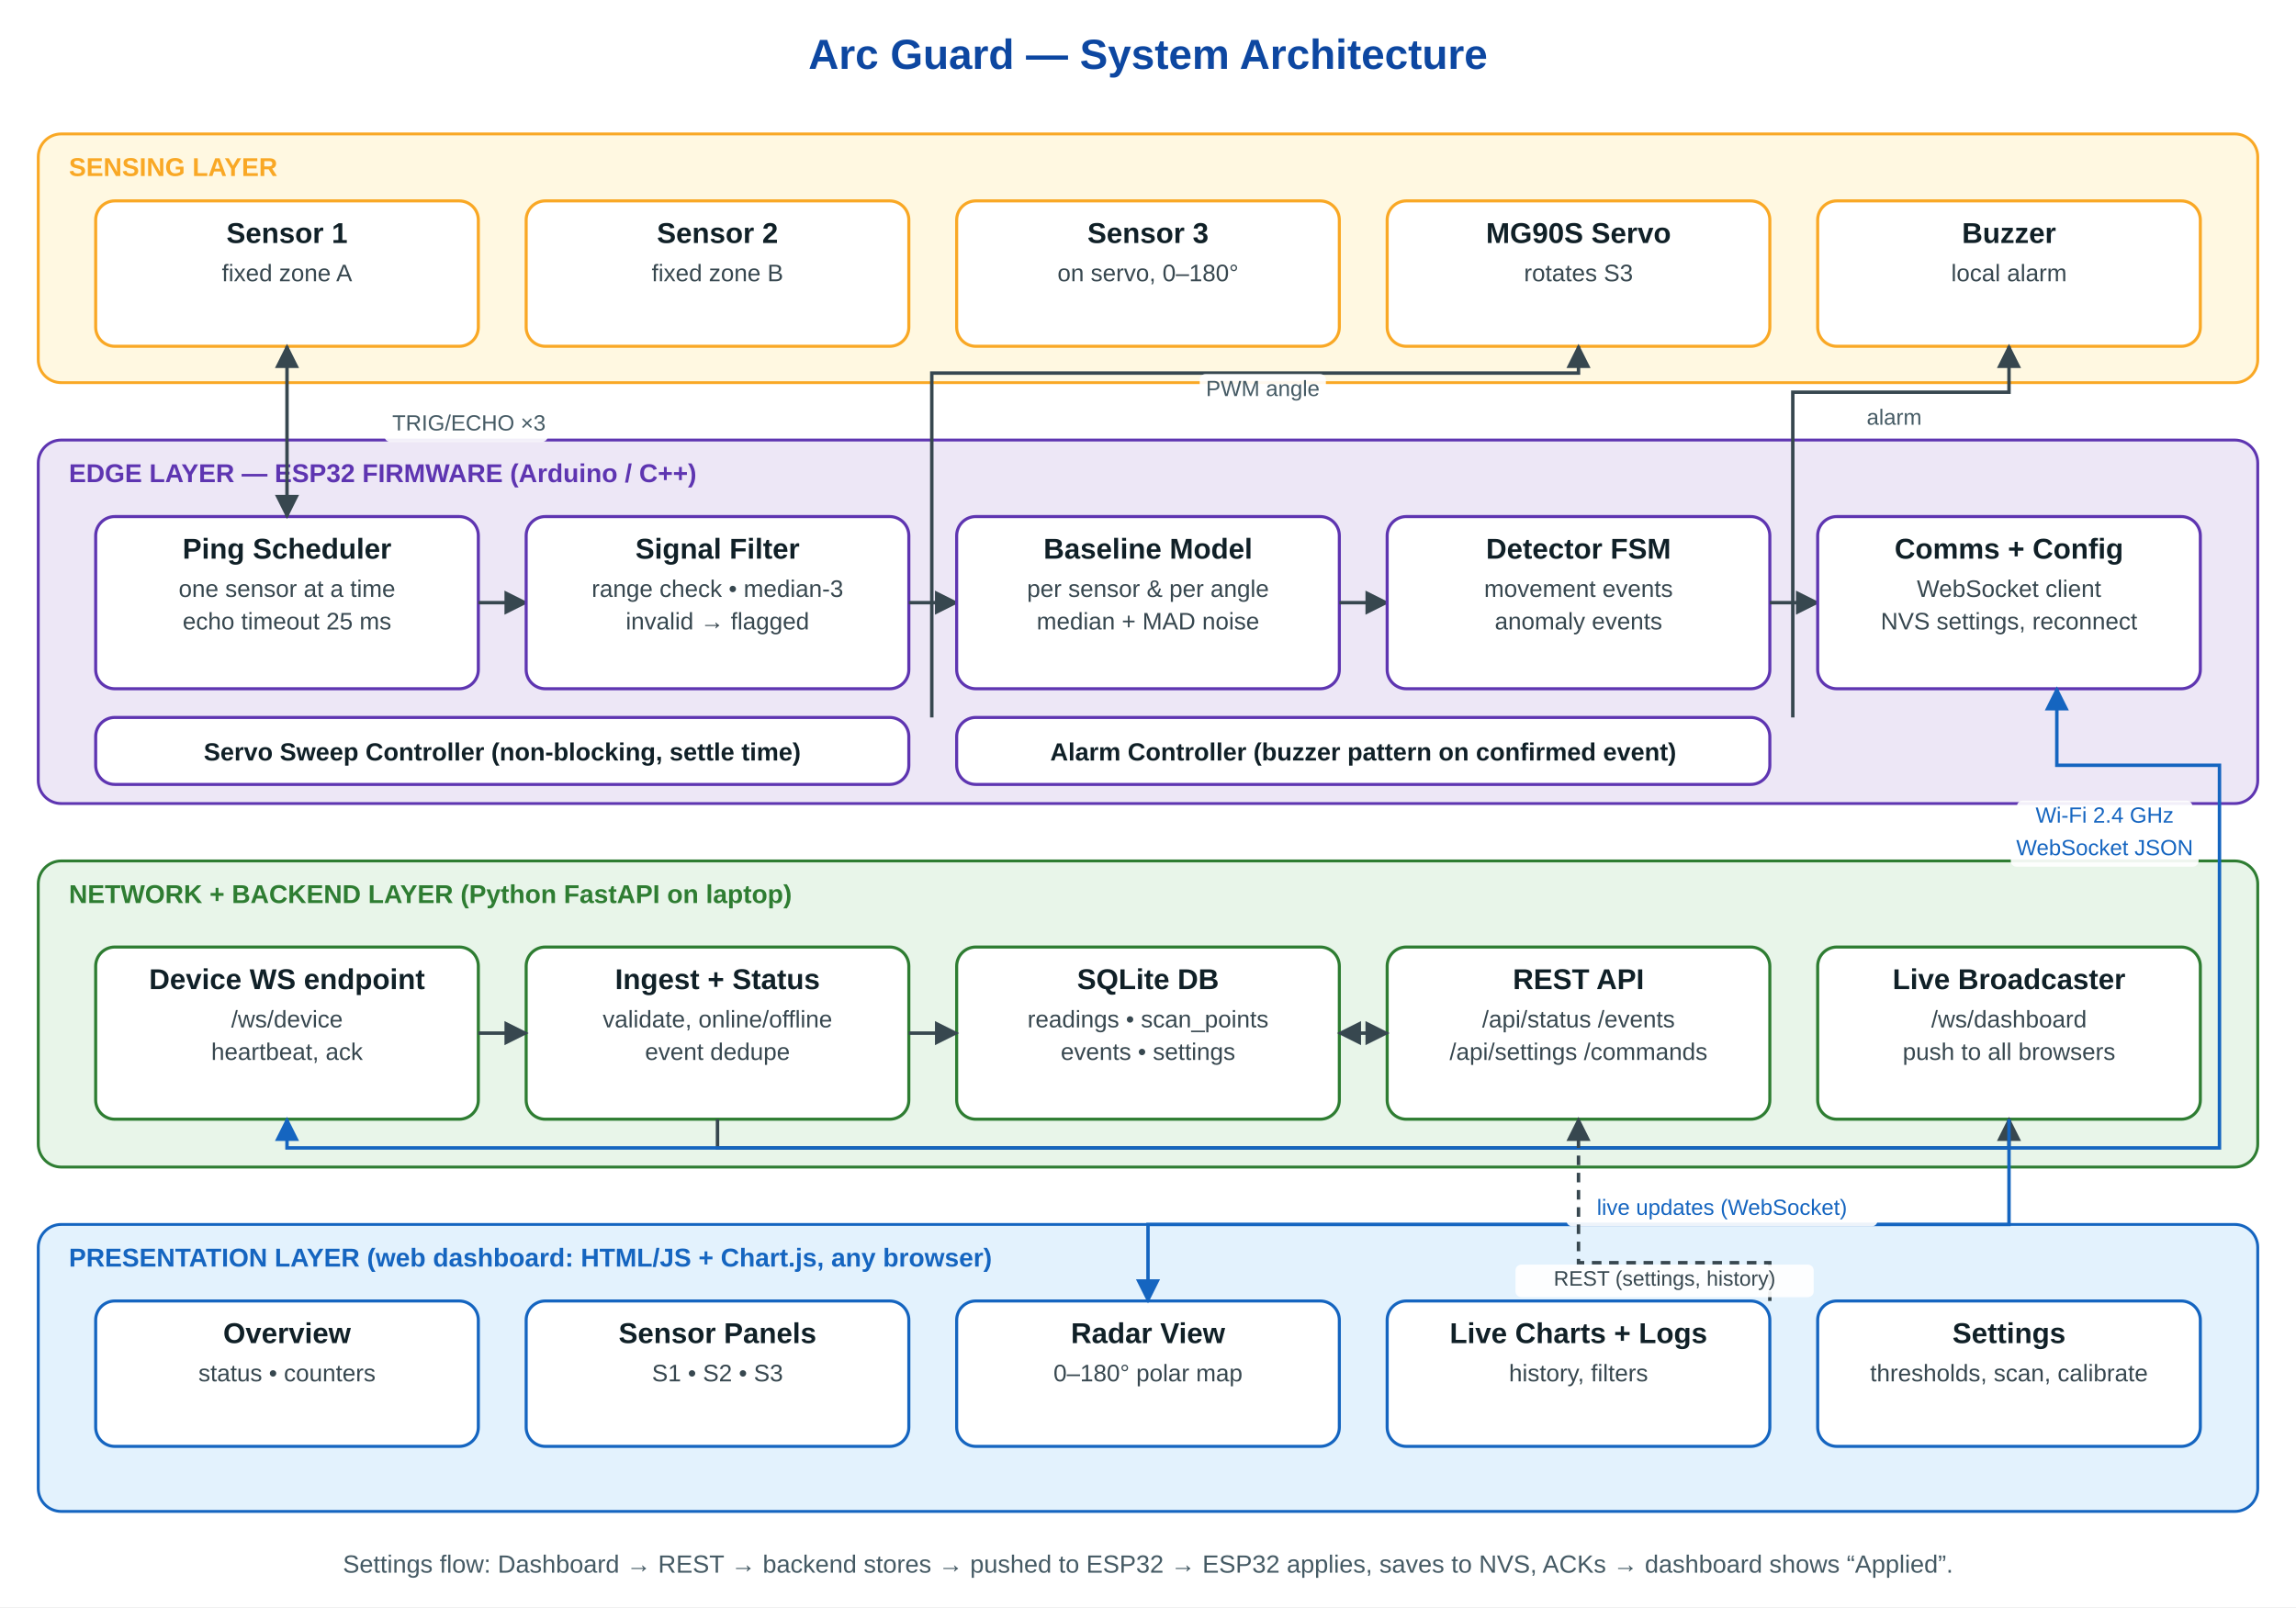
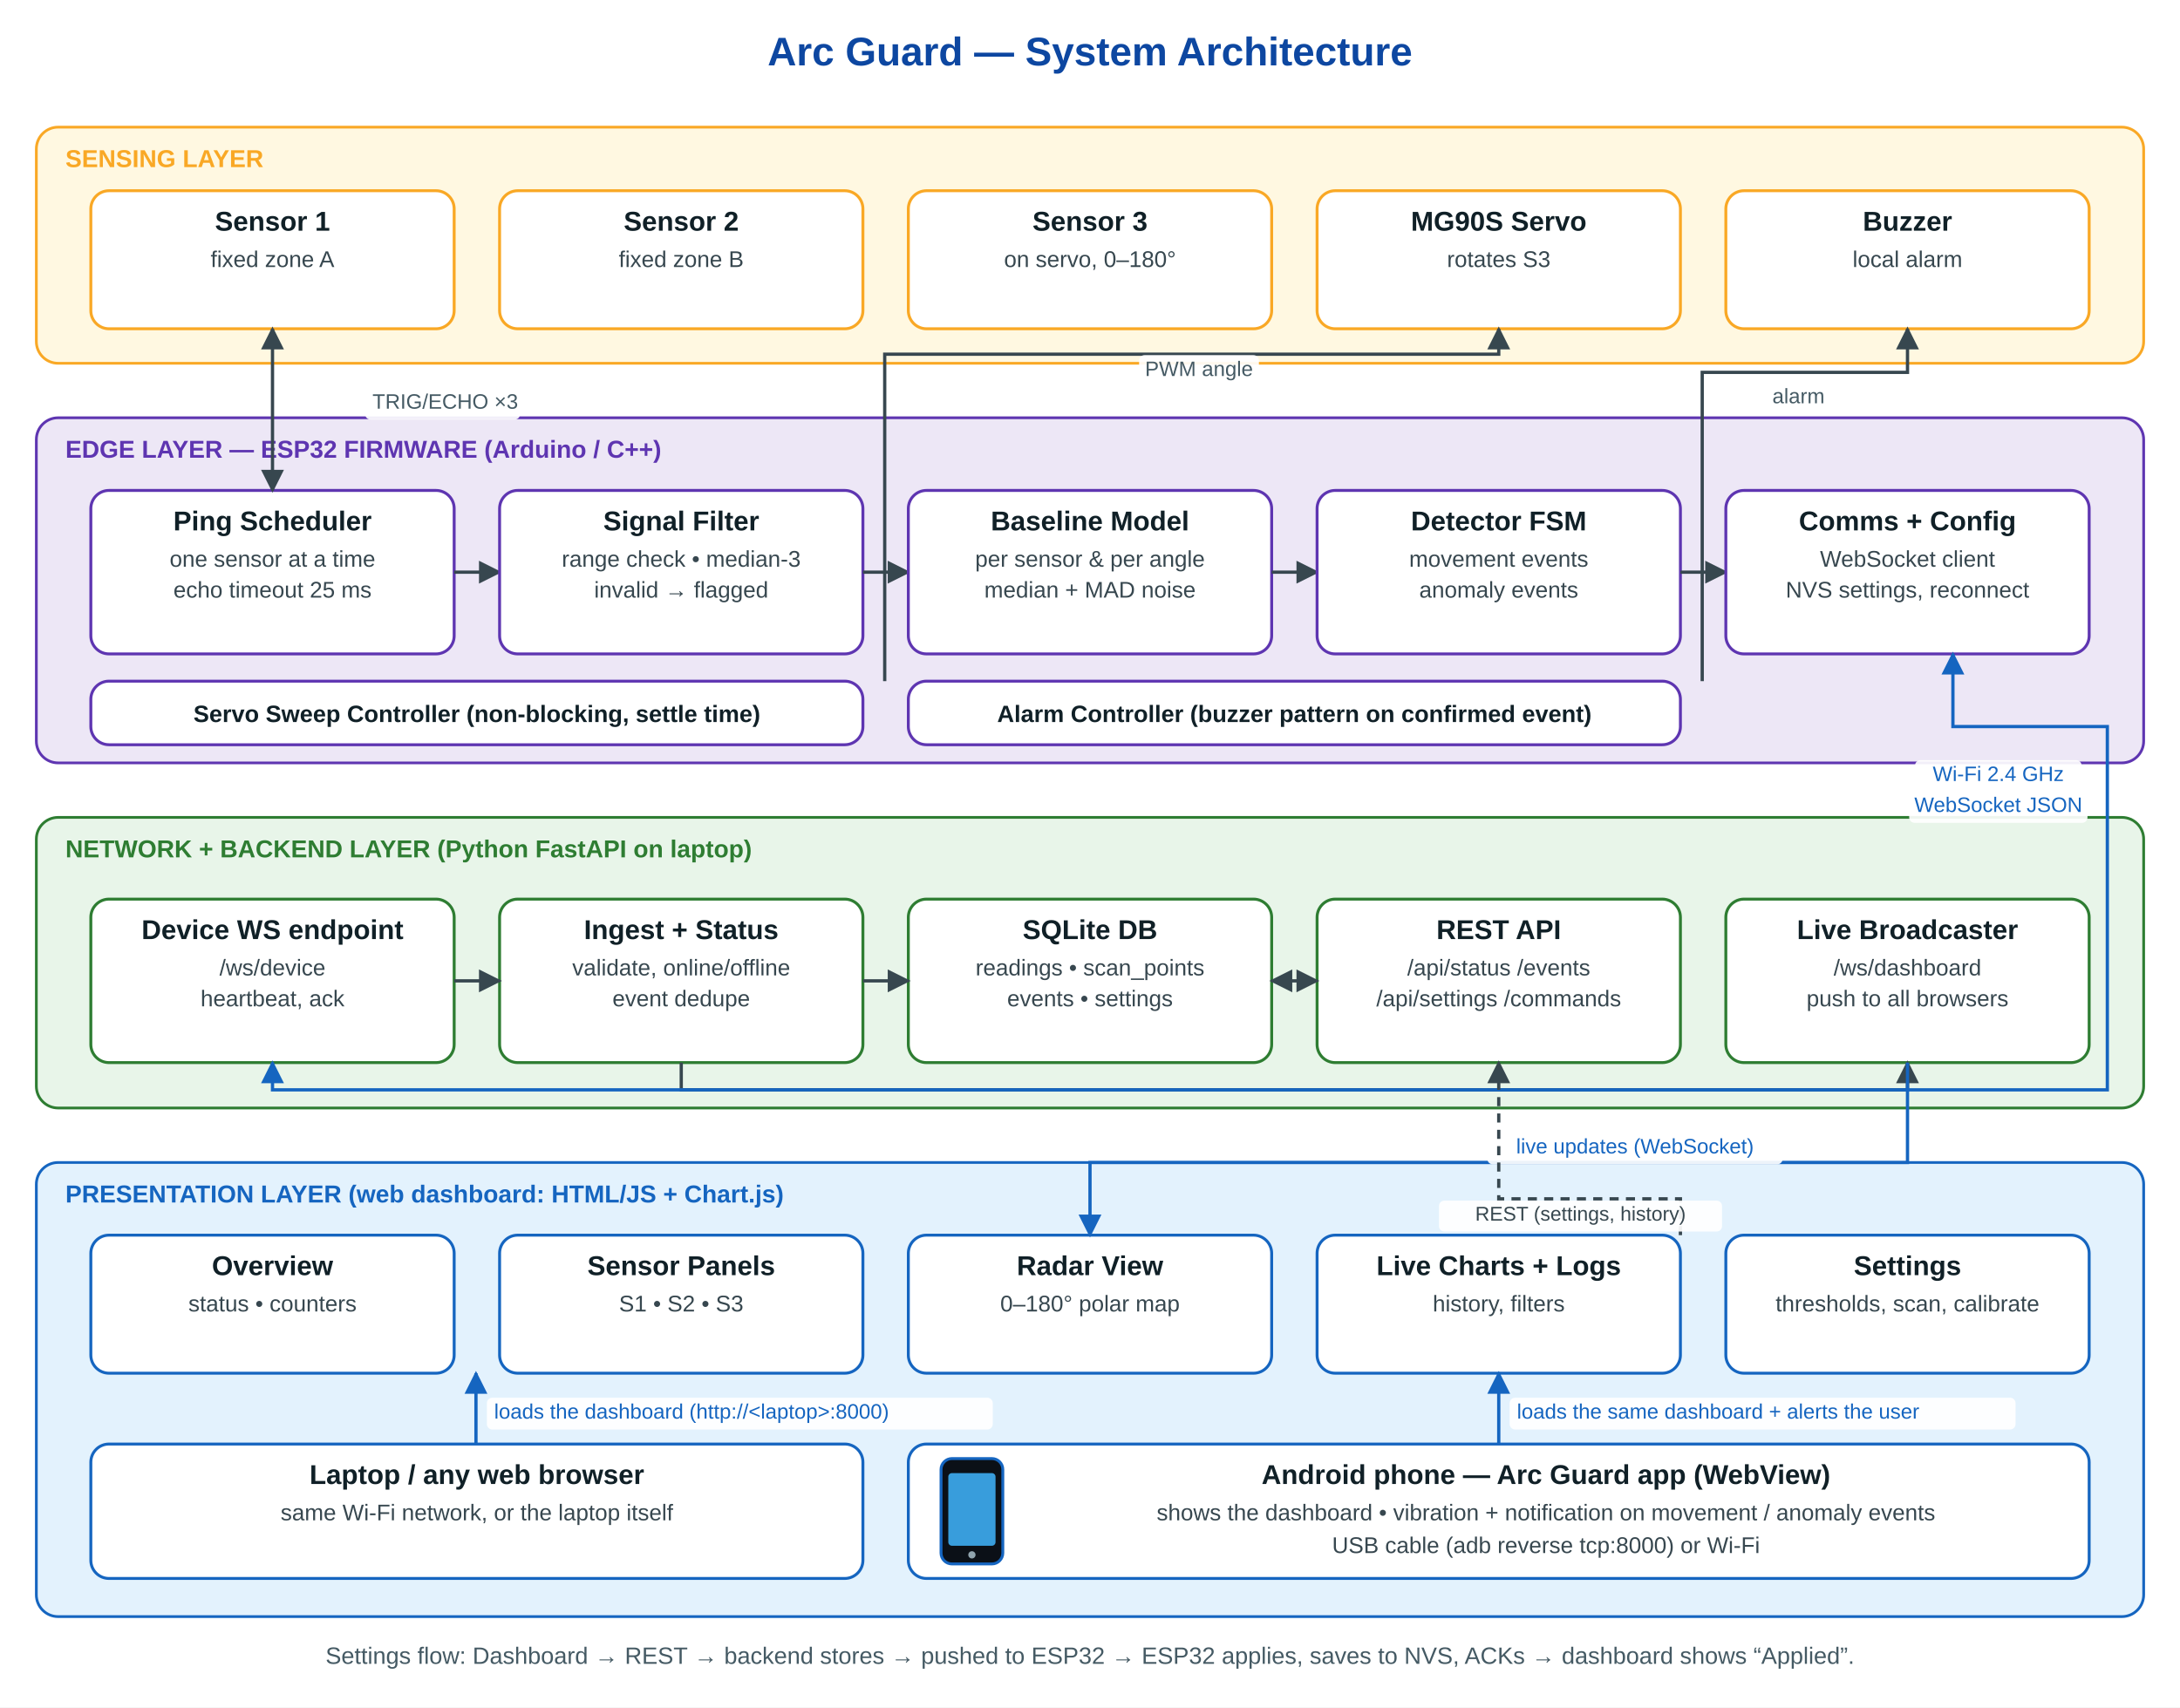
- <svg xmlns="http://www.w3.org/2000/svg" width="1200" height="840" viewBox="0 0 1200 840" font-family="Segoe UI, Arial, sans-serif">
+ <svg xmlns="http://www.w3.org/2000/svg" width="1200" height="940" viewBox="0 0 1200 940" font-family="Segoe UI, Arial, sans-serif">
  <defs>
    <marker id="arr" viewBox="0 0 10 10" refX="9" refY="5" markerWidth="7" markerHeight="7" orient="auto-start-reverse">
      <path d="M0,0 L10,5 L0,10 z" fill="#37474f" />
    </marker>
    <marker id="arrB" viewBox="0 0 10 10" refX="9" refY="5" markerWidth="7" markerHeight="7" orient="auto-start-reverse">
      <path d="M0,0 L10,5 L0,10 z" fill="#1565c0" />
    </marker>
    <filter id="sh" x="-5%" y="-5%" width="110%" height="110%">
      <feDropShadow dx="1" dy="1.5" stdDeviation="1.2" flood-opacity=".35" />
    </filter>
  </defs>
  <rect width="100%" height="100%" fill="#ffffff" />
  <text x="600.0" y="36" font-size="22" font-weight="bold" fill="#0d47a1" text-anchor="middle">Arc Guard — System Architecture</text>
  <rect x="20" y="70" width="1160" height="130" rx="12" fill="#fff8e1" stroke="#f9a825" stroke-width="1.5" />
  <text x="36" y="92" font-size="13.5" font-weight="bold" fill="#f9a825" text-anchor="start">SENSING LAYER</text>
  <rect x="20" y="230" width="1160" height="190" rx="12" fill="#ede7f6" stroke="#5e35b1" stroke-width="1.5" />
  <text x="36" y="252" font-size="13.5" font-weight="bold" fill="#5e35b1" text-anchor="start">EDGE LAYER — ESP32 FIRMWARE (Arduino / C++)</text>
  <rect x="20" y="450" width="1160" height="160" rx="12" fill="#e8f5e9" stroke="#2e7d32" stroke-width="1.5" />
  <text x="36" y="472" font-size="13.5" font-weight="bold" fill="#2e7d32" text-anchor="start">NETWORK + BACKEND LAYER (Python FastAPI on laptop)</text>
-   <rect x="20" y="640" width="1160" height="150" rx="12" fill="#e3f2fd" stroke="#1565c0" stroke-width="1.5" />
-   <text x="36" y="662" font-size="13.5" font-weight="bold" fill="#1565c0" text-anchor="start">PRESENTATION LAYER (web dashboard: HTML/JS + Chart.js, any browser)</text>
+   <rect x="20" y="640" width="1160" height="250" rx="12" fill="#e3f2fd" stroke="#1565c0" stroke-width="1.5" />
+   <text x="36" y="662" font-size="13.5" font-weight="bold" fill="#1565c0" text-anchor="start">PRESENTATION LAYER (web dashboard: HTML/JS + Chart.js)</text>
  <rect x="50" y="105" width="200" height="76" rx="10" fill="#fff" stroke="#f9a825" stroke-width="1.6" />
  <text x="150.0" y="127" font-size="15" font-weight="bold" fill="#102027" text-anchor="middle">Sensor 1</text>
  <text x="150.0" y="147" font-size="12.5" font-weight="normal" fill="#37474f" text-anchor="middle">fixed zone A</text>
  <rect x="275" y="105" width="200" height="76" rx="10" fill="#fff" stroke="#f9a825" stroke-width="1.6" />
  <text x="375.0" y="127" font-size="15" font-weight="bold" fill="#102027" text-anchor="middle">Sensor 2</text>
  <text x="375.0" y="147" font-size="12.5" font-weight="normal" fill="#37474f" text-anchor="middle">fixed zone B</text>
  <rect x="500" y="105" width="200" height="76" rx="10" fill="#fff" stroke="#f9a825" stroke-width="1.6" />
  <text x="600.0" y="127" font-size="15" font-weight="bold" fill="#102027" text-anchor="middle">Sensor 3</text>
  <text x="600.0" y="147" font-size="12.5" font-weight="normal" fill="#37474f" text-anchor="middle">on servo, 0–180°</text>
  <rect x="725" y="105" width="200" height="76" rx="10" fill="#fff" stroke="#f9a825" stroke-width="1.6" />
  <text x="825.0" y="127" font-size="15" font-weight="bold" fill="#102027" text-anchor="middle">MG90S Servo</text>
  <text x="825.0" y="147" font-size="12.5" font-weight="normal" fill="#37474f" text-anchor="middle">rotates S3</text>
  <rect x="950" y="105" width="200" height="76" rx="10" fill="#fff" stroke="#f9a825" stroke-width="1.6" />
  <text x="1050.0" y="127" font-size="15" font-weight="bold" fill="#102027" text-anchor="middle">Buzzer</text>
  <text x="1050.0" y="147" font-size="12.5" font-weight="normal" fill="#37474f" text-anchor="middle">local alarm</text>
  <rect x="50" y="270" width="200" height="90" rx="10" fill="#fff" stroke="#5e35b1" stroke-width="1.6" />
  <text x="150.0" y="292" font-size="15" font-weight="bold" fill="#102027" text-anchor="middle">Ping Scheduler</text>
  <text x="150.0" y="312" font-size="12.5" font-weight="normal" fill="#37474f" text-anchor="middle">one sensor at a time</text>
  <text x="150.0" y="329" font-size="12.5" font-weight="normal" fill="#37474f" text-anchor="middle">echo timeout 25 ms</text>
  <path d="M250,315 L275,315" fill="none" stroke="#37474f" stroke-width="1.8" marker-end="url(#arr)" />
  <rect x="275" y="270" width="200" height="90" rx="10" fill="#fff" stroke="#5e35b1" stroke-width="1.6" />
  <text x="375.0" y="292" font-size="15" font-weight="bold" fill="#102027" text-anchor="middle">Signal Filter</text>
  <text x="375.0" y="312" font-size="12.5" font-weight="normal" fill="#37474f" text-anchor="middle">range check • median-3</text>
  <text x="375.0" y="329" font-size="12.5" font-weight="normal" fill="#37474f" text-anchor="middle">invalid → flagged</text>
  <path d="M475,315 L500,315" fill="none" stroke="#37474f" stroke-width="1.8" marker-end="url(#arr)" />
  <rect x="500" y="270" width="200" height="90" rx="10" fill="#fff" stroke="#5e35b1" stroke-width="1.6" />
  <text x="600.0" y="292" font-size="15" font-weight="bold" fill="#102027" text-anchor="middle">Baseline Model</text>
  <text x="600.0" y="312" font-size="12.5" font-weight="normal" fill="#37474f" text-anchor="middle">per sensor &amp; per angle</text>
  <text x="600.0" y="329" font-size="12.5" font-weight="normal" fill="#37474f" text-anchor="middle">median + MAD noise</text>
  <path d="M700,315 L725,315" fill="none" stroke="#37474f" stroke-width="1.8" marker-end="url(#arr)" />
  <rect x="725" y="270" width="200" height="90" rx="10" fill="#fff" stroke="#5e35b1" stroke-width="1.6" />
  <text x="825.0" y="292" font-size="15" font-weight="bold" fill="#102027" text-anchor="middle">Detector FSM</text>
  <text x="825.0" y="312" font-size="12.5" font-weight="normal" fill="#37474f" text-anchor="middle">movement events</text>
  <text x="825.0" y="329" font-size="12.5" font-weight="normal" fill="#37474f" text-anchor="middle">anomaly events</text>
  <path d="M925,315 L950,315" fill="none" stroke="#37474f" stroke-width="1.8" marker-end="url(#arr)" />
  <rect x="950" y="270" width="200" height="90" rx="10" fill="#fff" stroke="#5e35b1" stroke-width="1.6" />
  <text x="1050.0" y="292" font-size="15" font-weight="bold" fill="#102027" text-anchor="middle">Comms + Config</text>
  <text x="1050.0" y="312" font-size="12.5" font-weight="normal" fill="#37474f" text-anchor="middle">WebSocket client</text>
  <text x="1050.0" y="329" font-size="12.5" font-weight="normal" fill="#37474f" text-anchor="middle">NVS settings, reconnect</text>
  <rect x="50" y="375" width="425" height="35" rx="10" fill="#fff" stroke="#5e35b1" stroke-width="1.6" />
  <text x="262.5" y="397.5" font-size="13" font-weight="bold" fill="#102027" text-anchor="middle">Servo Sweep Controller (non-blocking, settle time)</text>
  <rect x="500" y="375" width="425" height="35" rx="10" fill="#fff" stroke="#5e35b1" stroke-width="1.6" />
  <text x="712.5" y="397.5" font-size="13" font-weight="bold" fill="#102027" text-anchor="middle">Alarm Controller (buzzer pattern on confirmed event)</text>
  <path d="M150,181 L150,270" fill="none" stroke="#37474f" stroke-width="1.8" marker-end="url(#arr)" marker-start="url(#arr)" />
  <rect x="201" y="213.5" width="85.28" height="17.5" rx="3" fill="#ffffff" opacity=".92" />
  <text x="205" y="225" font-size="11.5" font-weight="normal" fill="#455a64" text-anchor="start">TRIG/ECHO ×3</text>
  <path d="M487,375 L487,195 L825,195 L825,181" fill="none" stroke="#37474f" stroke-width="1.8" marker-end="url(#arr)" />
  <rect x="627.02" y="195.5" width="65.96" height="17.5" rx="3" fill="#ffffff" opacity=".92" />
  <text x="660" y="207" font-size="11.5" font-weight="normal" fill="#455a64" text-anchor="middle">PWM angle</text>
  <path d="M937,375 L937,205 L1050,205 L1050,181" fill="none" stroke="#37474f" stroke-width="1.8" marker-end="url(#arr)" />
  <rect x="969.9" y="210.5" width="40.2" height="17.5" rx="3" fill="#ffffff" opacity=".92" />
  <text x="990" y="222" font-size="11.5" font-weight="normal" fill="#455a64" text-anchor="middle">alarm</text>
  <rect x="50" y="495" width="200" height="90" rx="10" fill="#fff" stroke="#2e7d32" stroke-width="1.6" />
  <text x="150.0" y="517" font-size="15" font-weight="bold" fill="#102027" text-anchor="middle">Device WS endpoint</text>
  <text x="150.0" y="537" font-size="12.5" font-weight="normal" fill="#37474f" text-anchor="middle">/ws/device</text>
  <text x="150.0" y="554" font-size="12.5" font-weight="normal" fill="#37474f" text-anchor="middle">heartbeat, ack</text>
  <rect x="275" y="495" width="200" height="90" rx="10" fill="#fff" stroke="#2e7d32" stroke-width="1.6" />
  <text x="375.0" y="517" font-size="15" font-weight="bold" fill="#102027" text-anchor="middle">Ingest + Status</text>
  <text x="375.0" y="537" font-size="12.5" font-weight="normal" fill="#37474f" text-anchor="middle">validate, online/offline</text>
  <text x="375.0" y="554" font-size="12.5" font-weight="normal" fill="#37474f" text-anchor="middle">event dedupe</text>
  <rect x="500" y="495" width="200" height="90" rx="10" fill="#fff" stroke="#2e7d32" stroke-width="1.6" />
  <text x="600.0" y="517" font-size="15" font-weight="bold" fill="#102027" text-anchor="middle">SQLite DB</text>
  <text x="600.0" y="537" font-size="12.5" font-weight="normal" fill="#37474f" text-anchor="middle">readings • scan_points</text>
  <text x="600.0" y="554" font-size="12.5" font-weight="normal" fill="#37474f" text-anchor="middle">events • settings</text>
  <rect x="725" y="495" width="200" height="90" rx="10" fill="#fff" stroke="#2e7d32" stroke-width="1.6" />
  <text x="825.0" y="517" font-size="15" font-weight="bold" fill="#102027" text-anchor="middle">REST API</text>
  <text x="825.0" y="537" font-size="12.5" font-weight="normal" fill="#37474f" text-anchor="middle">/api/status /events</text>
  <text x="825.0" y="554" font-size="12.5" font-weight="normal" fill="#37474f" text-anchor="middle">/api/settings /commands</text>
  <rect x="950" y="495" width="200" height="90" rx="10" fill="#fff" stroke="#2e7d32" stroke-width="1.6" />
  <text x="1050.0" y="517" font-size="15" font-weight="bold" fill="#102027" text-anchor="middle">Live Broadcaster</text>
  <text x="1050.0" y="537" font-size="12.5" font-weight="normal" fill="#37474f" text-anchor="middle">/ws/dashboard</text>
  <text x="1050.0" y="554" font-size="12.5" font-weight="normal" fill="#37474f" text-anchor="middle">push to all browsers</text>
  <path d="M250,540 L275,540" fill="none" stroke="#37474f" stroke-width="1.8" marker-end="url(#arr)" />
  <path d="M475,540 L500,540" fill="none" stroke="#37474f" stroke-width="1.8" marker-end="url(#arr)" />
  <path d="M700,540 L725,540" fill="none" stroke="#37474f" stroke-width="1.8" marker-end="url(#arr)" marker-start="url(#arr)" />
  <path d="M375,585 L375,600 L1050,600 L1050,585" fill="none" stroke="#37474f" stroke-width="1.8" marker-end="url(#arr)" />
  <path d="M1075,360 L1075,400 L1160,400 L1160,600 L150,600 L150,585" fill="none" stroke="#1565c0" stroke-width="1.8" marker-end="url(#arrB)" marker-start="url(#arrB)" />
  <rect x="1054.14" y="418.5" width="91.72" height="17.5" rx="3" fill="#ffffff" opacity=".92" />
  <text x="1100" y="430" font-size="11.5" font-weight="normal" fill="#1565c0" text-anchor="middle">Wi-Fi 2.4 GHz</text>
  <rect x="1050.92" y="435.5" width="98.16" height="17.5" rx="3" fill="#ffffff" opacity=".92" />
  <text x="1100" y="447" font-size="11.5" font-weight="normal" fill="#1565c0" text-anchor="middle">WebSocket JSON</text>
  <rect x="50" y="680" width="200" height="76" rx="10" fill="#fff" stroke="#1565c0" stroke-width="1.6" />
  <text x="150.0" y="702" font-size="15" font-weight="bold" fill="#102027" text-anchor="middle">Overview</text>
  <text x="150.0" y="722" font-size="12.5" font-weight="normal" fill="#37474f" text-anchor="middle">status • counters</text>
  <rect x="275" y="680" width="200" height="76" rx="10" fill="#fff" stroke="#1565c0" stroke-width="1.6" />
  <text x="375.0" y="702" font-size="15" font-weight="bold" fill="#102027" text-anchor="middle">Sensor Panels</text>
  <text x="375.0" y="722" font-size="12.5" font-weight="normal" fill="#37474f" text-anchor="middle">S1 • S2 • S3</text>
  <rect x="500" y="680" width="200" height="76" rx="10" fill="#fff" stroke="#1565c0" stroke-width="1.6" />
  <text x="600.0" y="702" font-size="15" font-weight="bold" fill="#102027" text-anchor="middle">Radar View</text>
  <text x="600.0" y="722" font-size="12.5" font-weight="normal" fill="#37474f" text-anchor="middle">0–180° polar map</text>
  <rect x="725" y="680" width="200" height="76" rx="10" fill="#fff" stroke="#1565c0" stroke-width="1.6" />
  <text x="825.0" y="702" font-size="15" font-weight="bold" fill="#102027" text-anchor="middle">Live Charts + Logs</text>
  <text x="825.0" y="722" font-size="12.5" font-weight="normal" fill="#37474f" text-anchor="middle">history, filters</text>
  <rect x="950" y="680" width="200" height="76" rx="10" fill="#fff" stroke="#1565c0" stroke-width="1.6" />
  <text x="1050.0" y="702" font-size="15" font-weight="bold" fill="#102027" text-anchor="middle">Settings</text>
  <text x="1050.0" y="722" font-size="12.5" font-weight="normal" fill="#37474f" text-anchor="middle">thresholds, scan, calibrate</text>
  <path d="M1050,585 L1050,640 L600,640 L600,680" fill="none" stroke="#1565c0" stroke-width="1.8" marker-end="url(#arrB)" />
  <rect x="818.72" y="623.5" width="162.56" height="17.5" rx="3" fill="#ffffff" opacity=".92" />
  <text x="900" y="635" font-size="11.5" font-weight="normal" fill="#1565c0" text-anchor="middle">live updates (WebSocket)</text>
  <path d="M925,680 L925,660 L825,660 L825,585" fill="none" stroke="#37474f" stroke-width="1.8" stroke-dasharray="5 4" marker-end="url(#arr)" />
  <rect x="792.08" y="661" width="155.84" height="17" rx="3" fill="#ffffff" opacity=".92" />
  <text x="870" y="672" font-size="11" font-weight="normal" fill="#37474f" text-anchor="middle">REST (settings, history)</text>
-   <text x="600.0" y="822" font-size="13" font-weight="normal" fill="#455a64" text-anchor="middle">Settings flow: Dashboard → REST → backend stores → pushed to ESP32 → ESP32 applies, saves to NVS, ACKs → dashboard shows “Applied”.</text>
+   <rect x="50" y="795" width="425" height="74" rx="10" fill="#fff" stroke="#1565c0" stroke-width="1.6" />
+   <text x="262.5" y="817" font-size="15" font-weight="bold" fill="#102027" text-anchor="middle">Laptop / any web browser</text>
+   <text x="262.5" y="837" font-size="12.5" font-weight="normal" fill="#37474f" text-anchor="middle">same Wi-Fi network, or the laptop itself</text>
+   <rect x="500" y="795" width="650" height="74" rx="10" fill="#fff" stroke="#1565c0" stroke-width="1.6" />
+   <text x="825.0" y="837.0" font-size="15" font-weight="bold" fill="#102027" text-anchor="middle" />
+   <rect x="518" y="803" width="34" height="58" rx="6" fill="#0b1017" stroke="#1565c0" stroke-width="1.6" />
+   <rect x="522" y="811" width="26" height="40" rx="2" fill="#3fb6ff" opacity=".85" />
+   <circle cx="535" cy="856" r="2" fill="#90a4ae" />
+   <text x="851" y="817" font-size="15" font-weight="bold" fill="#102027" text-anchor="middle">Android phone — Arc Guard app (WebView)</text>
+   <text x="851" y="837" font-size="12.5" font-weight="normal" fill="#37474f" text-anchor="middle">shows the dashboard • vibration + notification on movement / anomaly events</text>
+   <text x="851" y="855" font-size="12.5" font-weight="normal" fill="#37474f" text-anchor="middle">USB cable (adb reverse tcp:8000) or Wi-Fi</text>
+   <path d="M262,795 L262,756" fill="none" stroke="#1565c0" stroke-width="1.8" marker-end="url(#arrB)" />
+   <path d="M825,795 L825,756" fill="none" stroke="#1565c0" stroke-width="1.8" marker-end="url(#arrB)" />
+   <rect x="268" y="769.5" width="278.48" height="17.5" rx="3" fill="#ffffff" opacity=".92" />
+   <text x="272" y="781" font-size="11.5" font-weight="normal" fill="#1565c0" text-anchor="start">loads the dashboard (http://&lt;laptop&gt;:8000)</text>
+   <rect x="831" y="769.5" width="278.48" height="17.5" rx="3" fill="#ffffff" opacity=".92" />
+   <text x="835" y="781" font-size="11.5" font-weight="normal" fill="#1565c0" text-anchor="start">loads the same dashboard + alerts the user</text>
+   <text x="600.0" y="916" font-size="13" font-weight="normal" fill="#455a64" text-anchor="middle">Settings flow: Dashboard → REST → backend stores → pushed to ESP32 → ESP32 applies, saves to NVS, ACKs → dashboard shows “Applied”.</text>
</svg>
